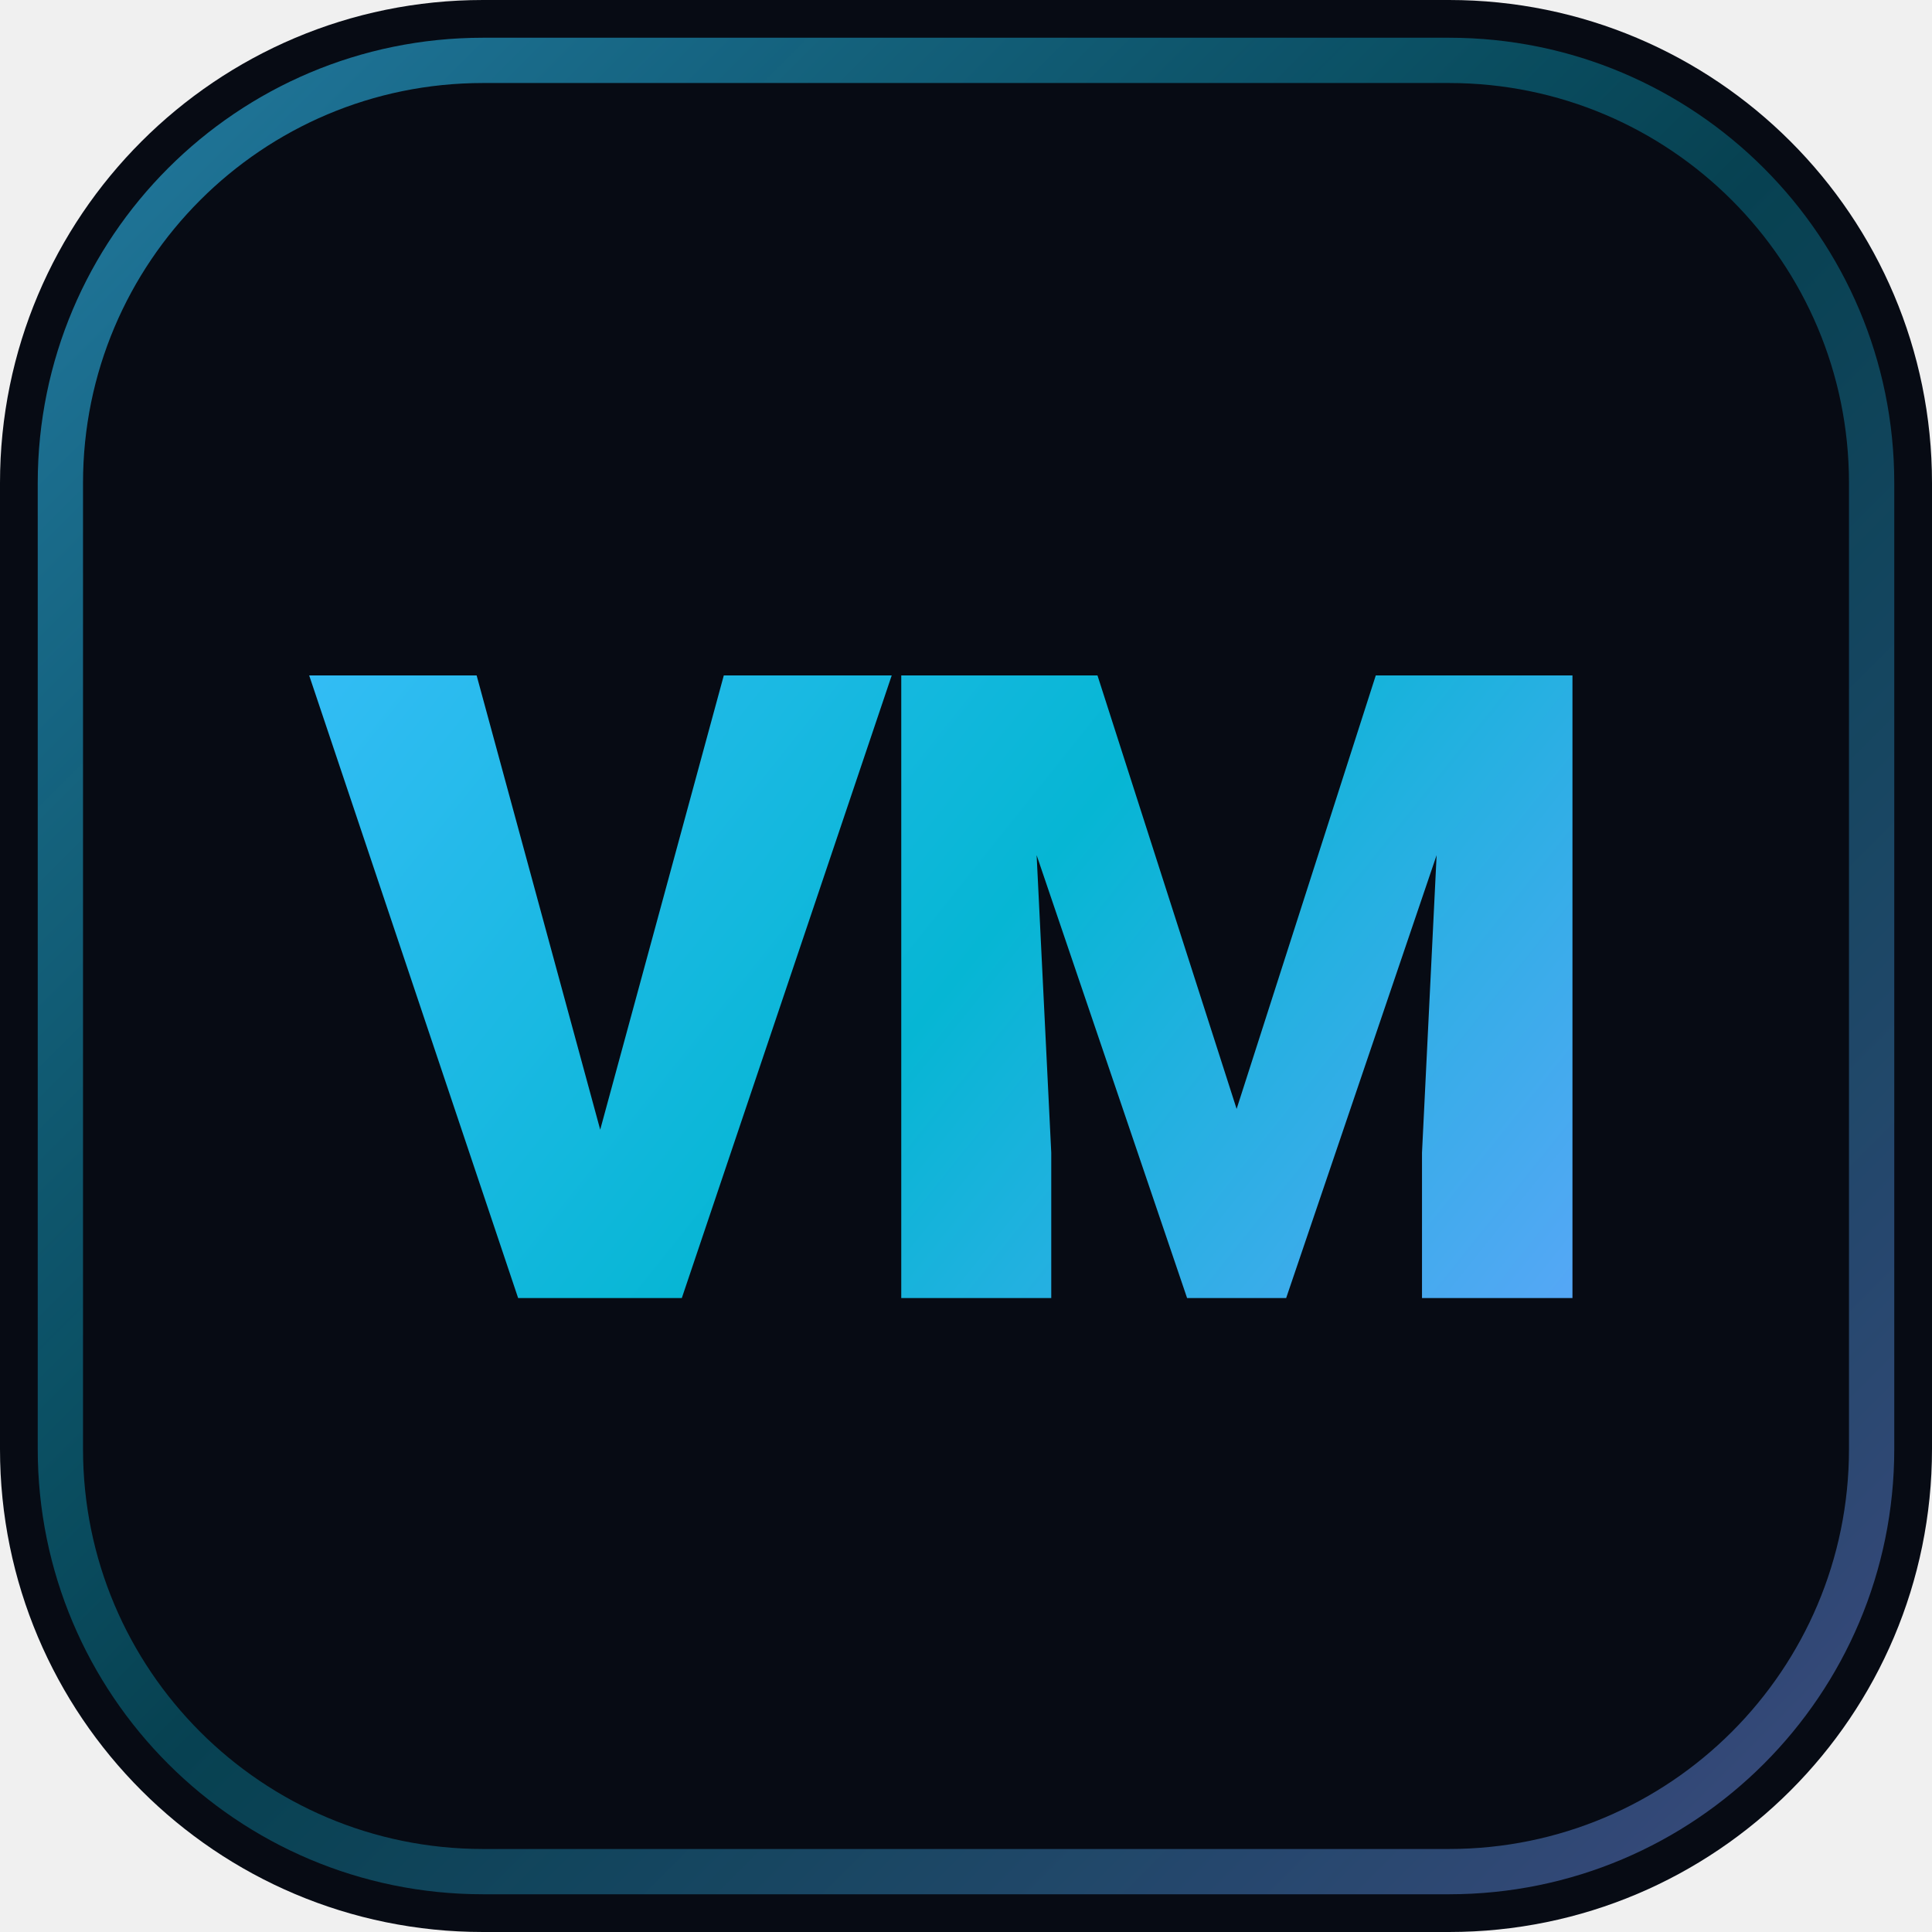
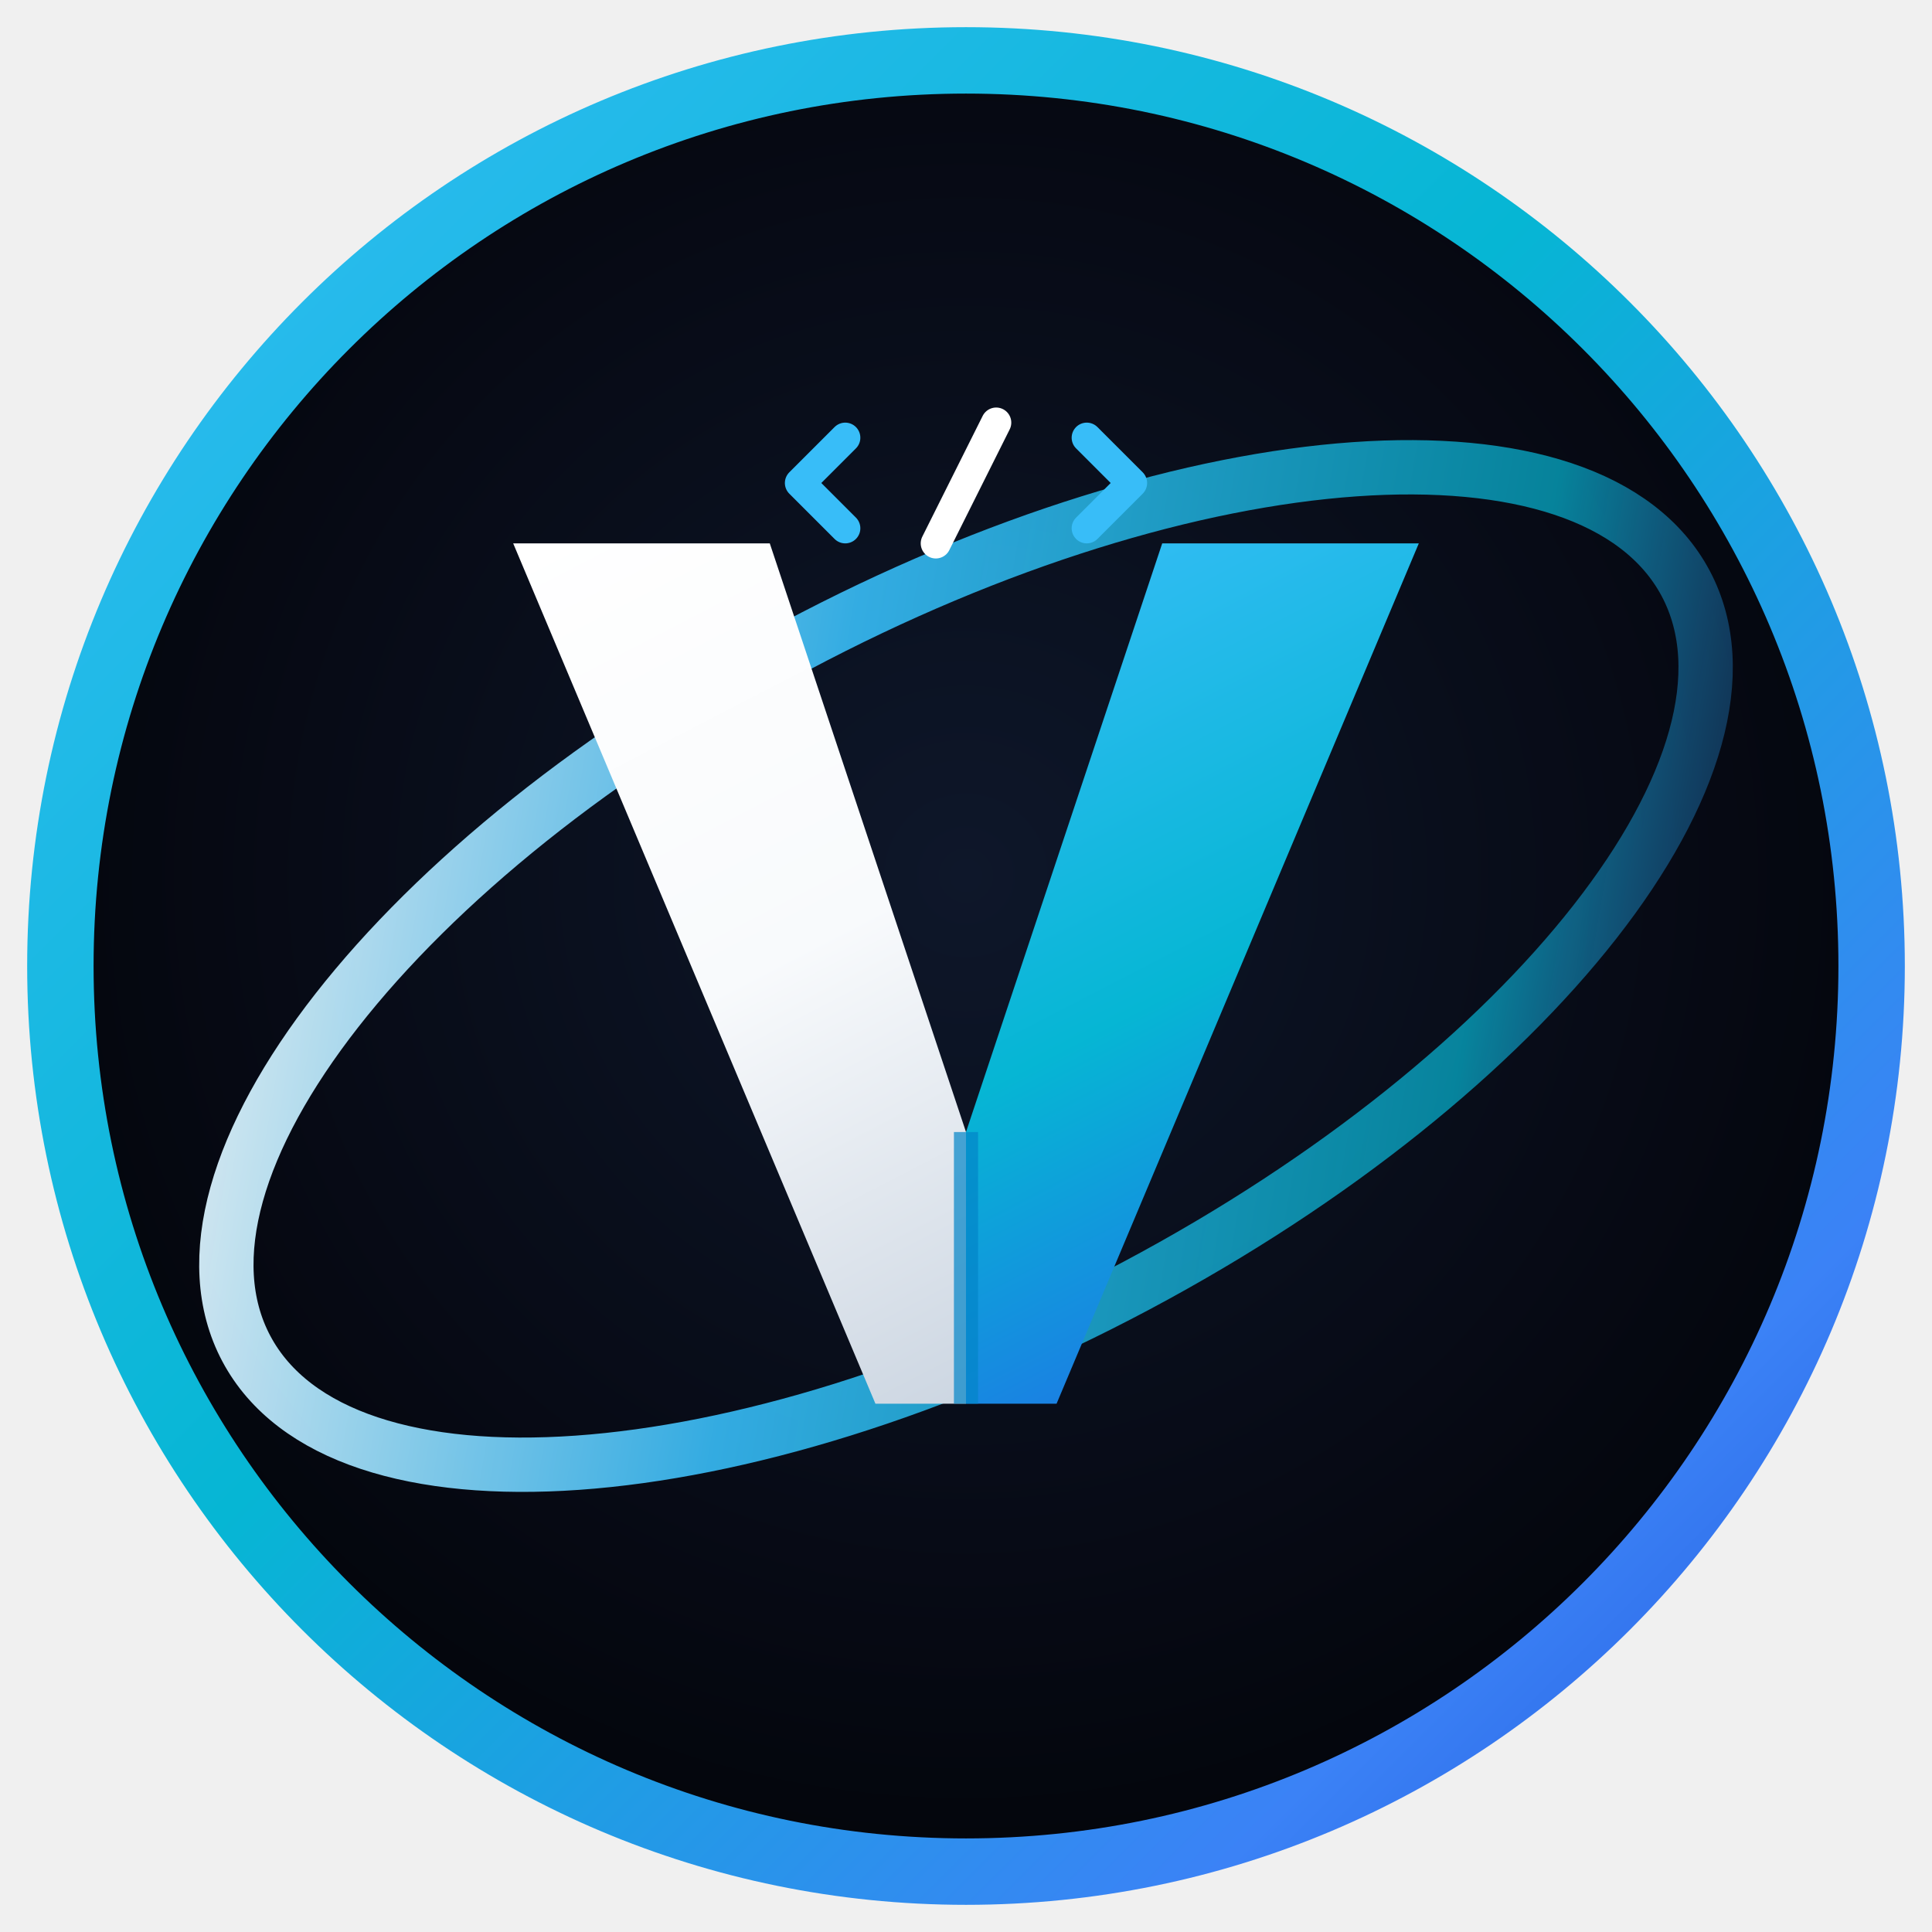
<svg xmlns="http://www.w3.org/2000/svg" viewBox="0 0 64 64" fill="none">
-   <rect width="64" height="64" rx="16" fill="#070b14" />
-   <rect x="2" y="2" width="60" height="60" rx="14" stroke="url(#borderGrad)" stroke-width="1.5" stroke-opacity="0.8" />
-   <text x="32" y="43" text-anchor="middle" font-family="-apple-system, BlinkMacSystemFont, 'Segoe UI', Roboto, 'Inter', sans-serif" font-size="29" font-weight="900" letter-spacing="-1.2px" fill="url(#vmGrad)">VM</text>
  <defs>
-     <linearGradient id="vmGrad" x1="12" y1="16" x2="52" y2="48" gradientUnits="userSpaceOnUse">
+     <radialGradient id="bgGrad" cx="50%" cy="45%" r="60%">
+       <stop offset="0%" stop-color="#0e172a" />
+       <stop offset="70%" stop-color="#060913" />
+       <stop offset="100%" stop-color="#020408" />
+     </radialGradient>
+     <linearGradient id="ringGrad" x1="0" y1="0" x2="64" y2="64" gradientUnits="userSpaceOnUse">
+       <stop offset="0%" stop-color="#38bdf8" />
+       <stop offset="45%" stop-color="#06b6d4" />
+       <stop offset="80%" stop-color="#3b82f6" />
+       <stop offset="100%" stop-color="#1d4ed8" />
+     </linearGradient>
+     <linearGradient id="orbitGrad" x1="10" y1="15" x2="54" y2="49" gradientUnits="userSpaceOnUse">
+       <stop offset="0%" stop-color="#ffffff" stop-opacity="0.95" />
+       <stop offset="40%" stop-color="#38bdf8" stop-opacity="0.9" />
+       <stop offset="80%" stop-color="#06b6d4" stop-opacity="0.7" />
+       <stop offset="100%" stop-color="#3b82f6" stop-opacity="0.1" />
+     </linearGradient>
+     <linearGradient id="leftArmGrad" x1="17" y1="18" x2="32" y2="47" gradientUnits="userSpaceOnUse">
+       <stop offset="0%" stop-color="#ffffff" />
+       <stop offset="50%" stop-color="#f8fafc" />
+       <stop offset="100%" stop-color="#cbd5e1" />
+     </linearGradient>
+     <linearGradient id="rightArmGrad" x1="32" y1="18" x2="47" y2="47" gradientUnits="userSpaceOnUse">
      <stop offset="0%" stop-color="#38bdf8" />
      <stop offset="50%" stop-color="#06b6d4" />
-       <stop offset="100%" stop-color="#60a5fa" />
-     </linearGradient>
-     <linearGradient id="borderGrad" x1="0" y1="0" x2="64" y2="64" gradientUnits="userSpaceOnUse">
-       <stop offset="0%" stop-color="#38bdf8" stop-opacity="0.8" />
-       <stop offset="50%" stop-color="#06b6d4" stop-opacity="0.4" />
-       <stop offset="100%" stop-color="#818cf8" stop-opacity="0.6" />
+       <stop offset="100%" stop-color="#2563eb" />
    </linearGradient>
  </defs>
+   <circle cx="32" cy="32" r="30" fill="url(#bgGrad)" />
+   <circle cx="32" cy="32" r="30" stroke="url(#ringGrad)" stroke-width="2.2" />
+   <ellipse cx="32" cy="32" rx="27" ry="12" fill="none" stroke="url(#orbitGrad)" stroke-width="1.8" transform="rotate(-28 32 32)" />
+   <path d="M 17 18 L 25.5 18 L 32 37.5 L 32 46.5 L 29 46.5 Z" fill="url(#leftArmGrad)" />
+   <path d="M 47 18 L 38.5 18 L 32 37.5 L 32 46.5 L 35 46.5 Z" fill="url(#rightArmGrad)" />
+   <line x1="32" y1="37.5" x2="32" y2="46.5" stroke="#0284c7" stroke-width="0.8" opacity="0.7" />
+   <path d="M 28 14.5 L 26.5 16 L 28 17.5" stroke="#38bdf8" stroke-width="1" stroke-linecap="round" stroke-linejoin="round" />
+   <path d="M 36 14.5 L 37.5 16 L 36 17.5" stroke="#38bdf8" stroke-width="1" stroke-linecap="round" stroke-linejoin="round" />
+   <line x1="33" y1="14" x2="31" y2="18" stroke="#ffffff" stroke-width="1" stroke-linecap="round" />
</svg>
